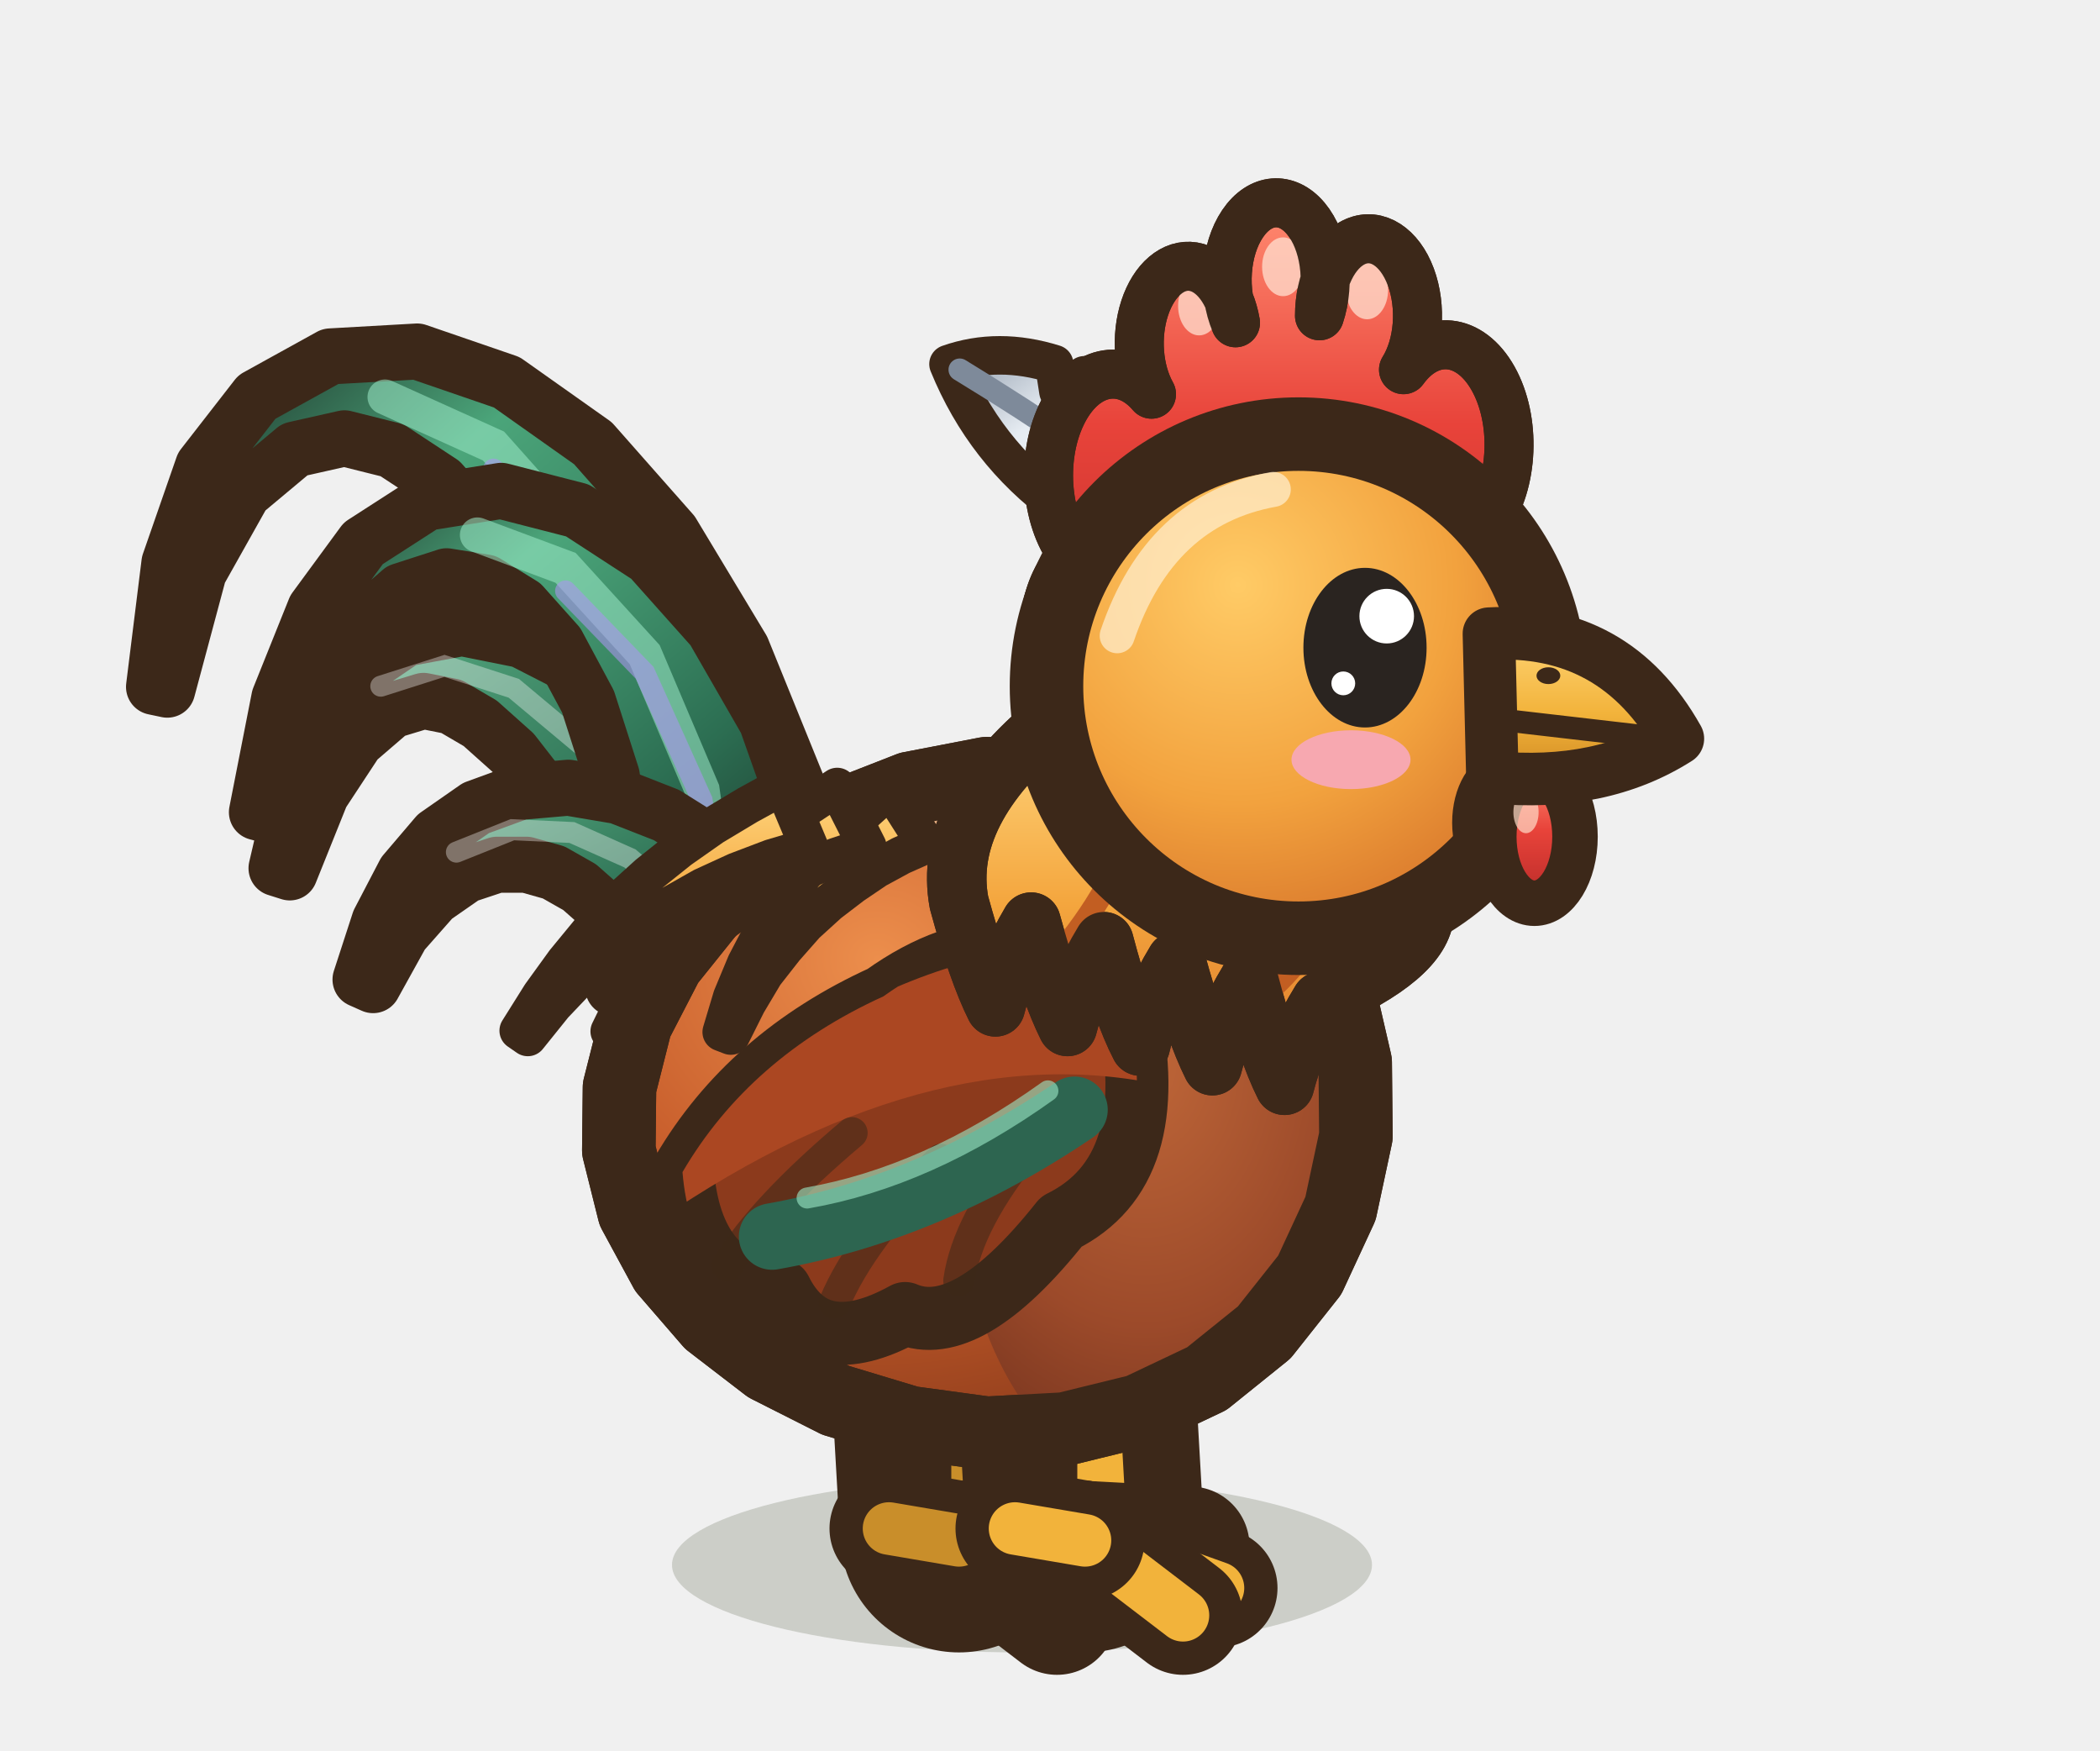
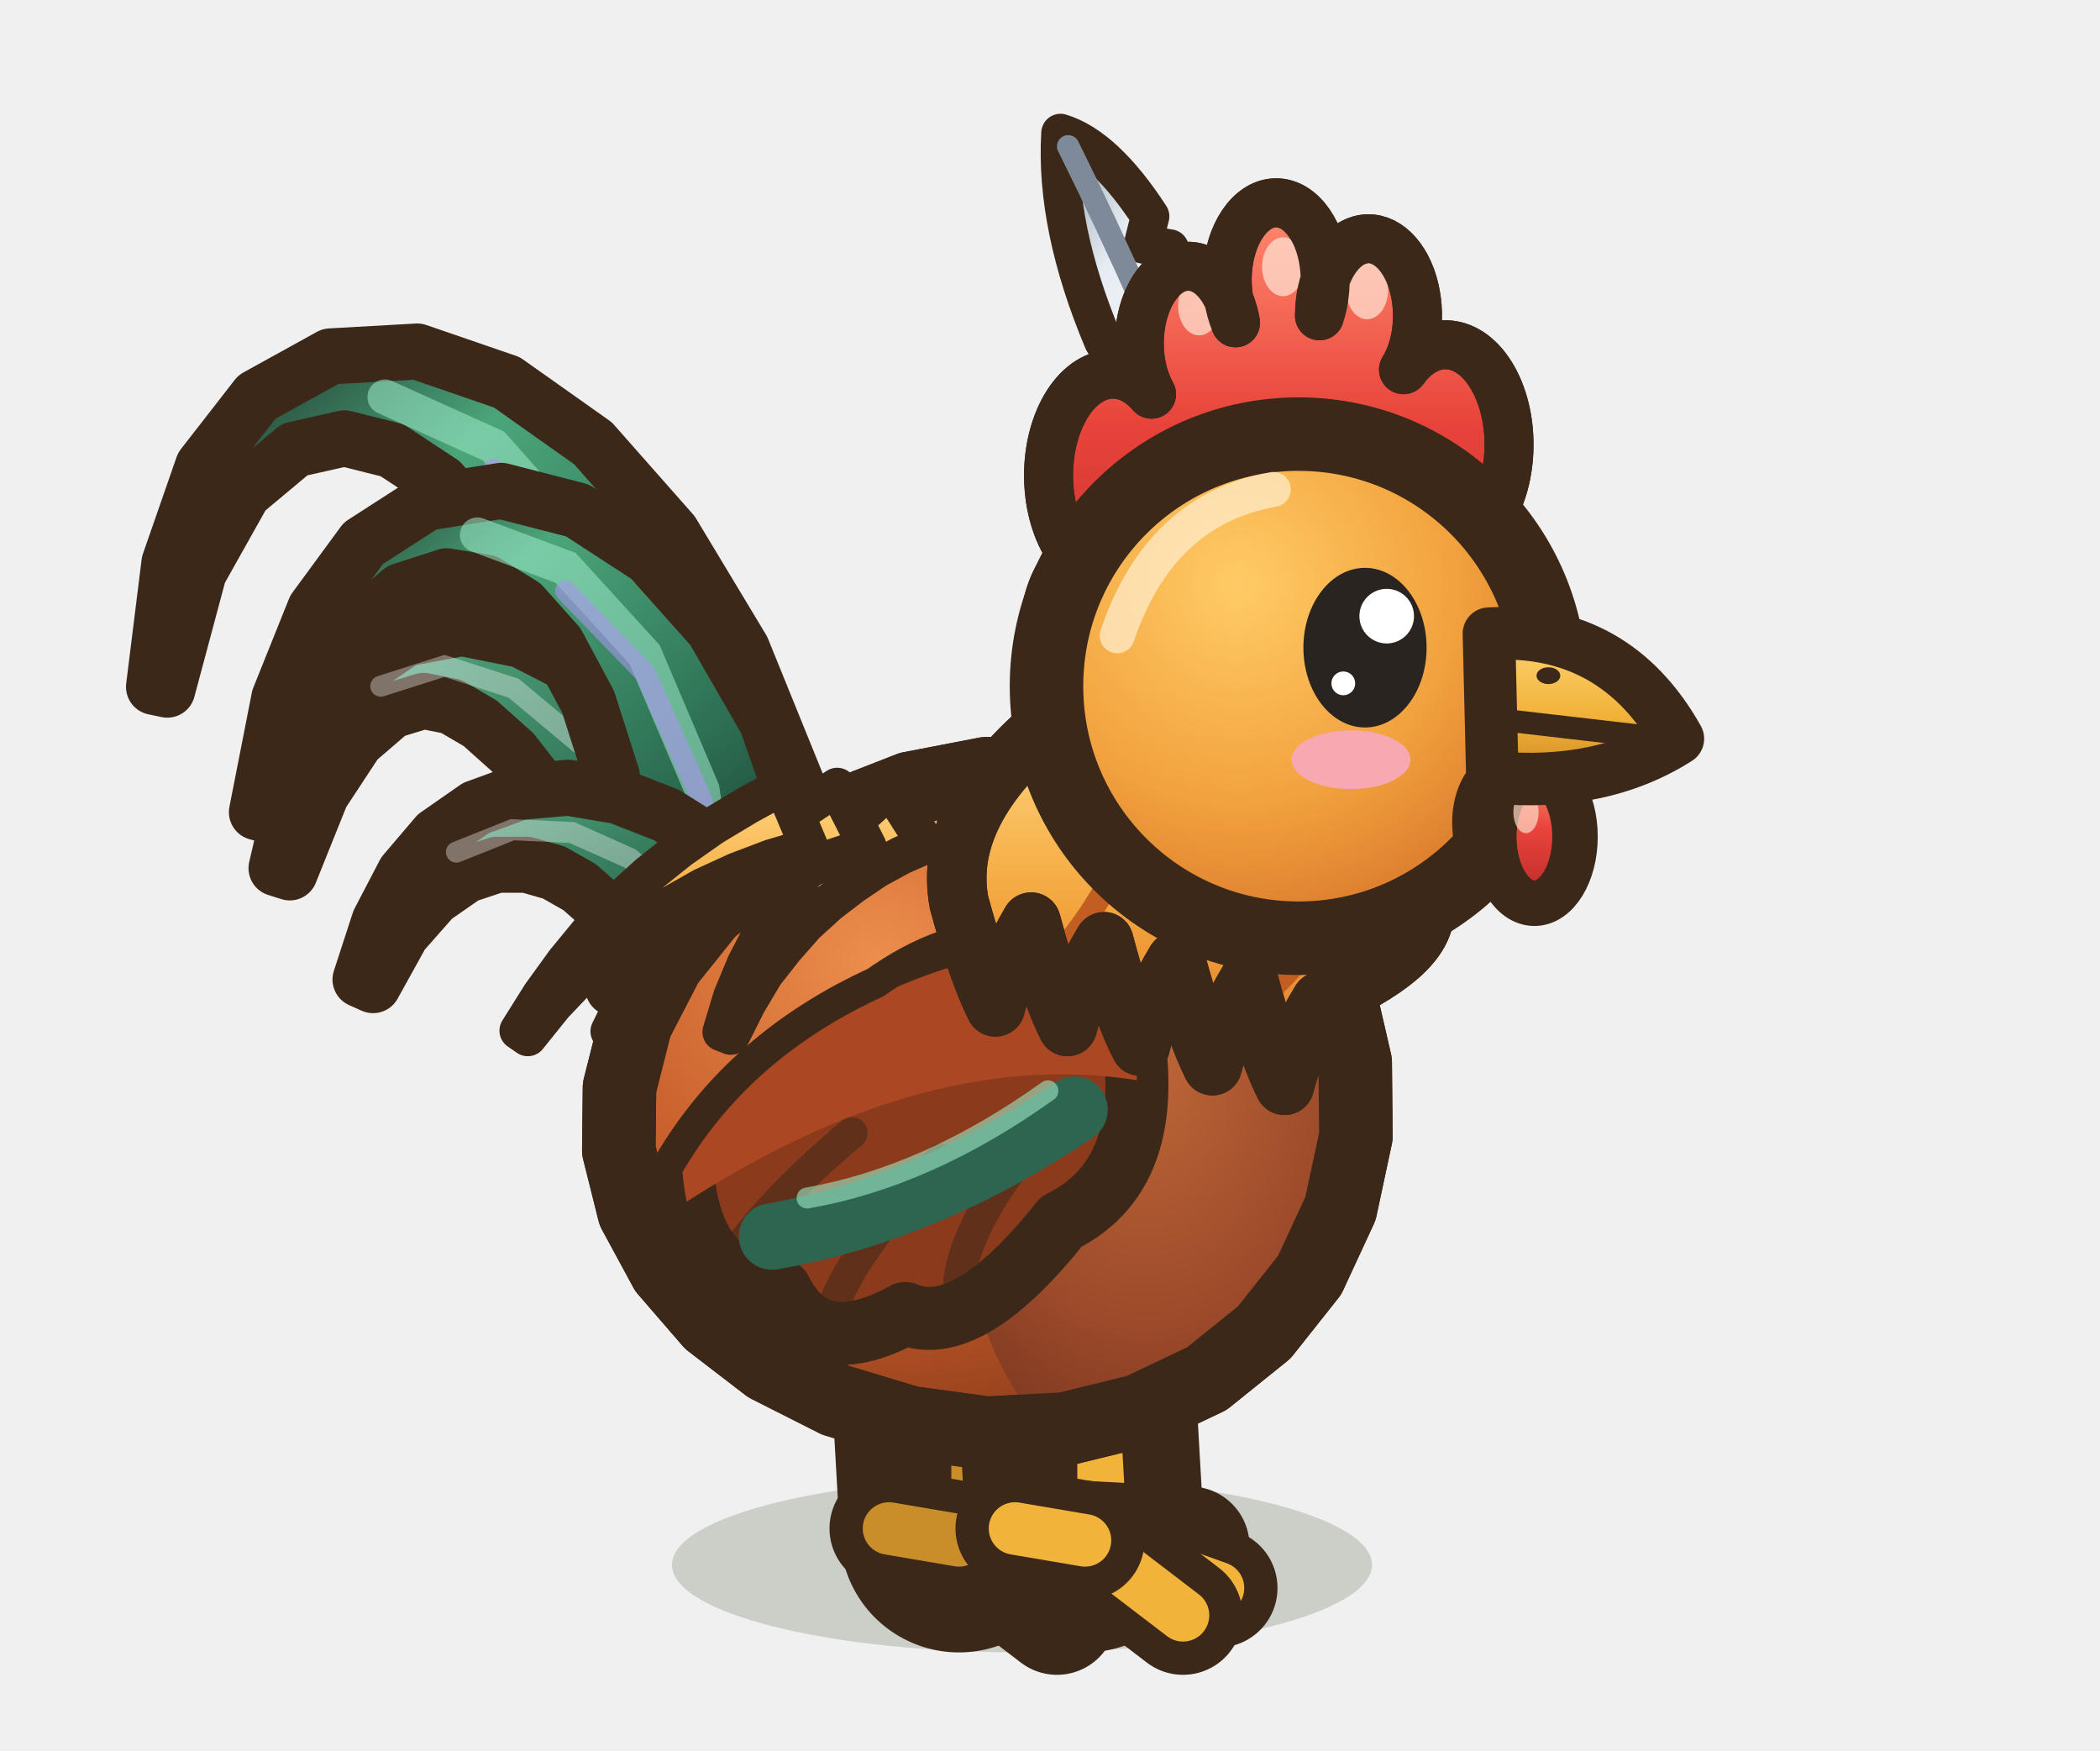
<svg xmlns="http://www.w3.org/2000/svg" width="30" height="25" viewBox="-15 -22.5 30 25">
  <defs>
    <radialGradient id="coq-profil-repos-co" cx="35%" cy="28%" r="75%">
      <stop offset="0" stop-color="#EC8E4C" />
      <stop offset="0.55" stop-color="#C85E2C" />
      <stop offset="1" stop-color="#913E1C" />
    </radialGradient>
    <radialGradient id="coq-profil-repos-po" cx="40%" cy="30%" r="70%">
      <stop offset="0" stop-color="#BE6638" />
      <stop offset="0.6" stop-color="#9C4A2A" />
      <stop offset="1" stop-color="#74331E" />
    </radialGradient>
    <radialGradient id="coq-profil-repos-te" cx="38%" cy="30%" r="72%">
      <stop offset="0" stop-color="#FFCB66" />
      <stop offset="0.6" stop-color="#F2A23E" />
      <stop offset="1" stop-color="#D9782C" />
    </radialGradient>
    <linearGradient id="coq-profil-repos-q" x1="1" y1="1" x2="0" y2="0">
      <stop offset="0" stop-color="#16211D" />
      <stop offset="0.35" stop-color="#2C6E52" />
      <stop offset="0.7" stop-color="#4BA57A" />
      <stop offset="1" stop-color="#16211D" />
    </linearGradient>
    <linearGradient id="coq-profil-repos-c" x1="1" y1="1" x2="0" y2="0">
      <stop offset="0" stop-color="#1F3D33" />
      <stop offset="0.5" stop-color="#33785A" />
      <stop offset="1" stop-color="#5DB488" />
    </linearGradient>
    <linearGradient id="coq-profil-repos-cr" x1="0" y1="0" x2="0" y2="1">
      <stop offset="0" stop-color="#FF8A70" />
      <stop offset="0.45" stop-color="#E8433A" />
      <stop offset="1" stop-color="#B82A28" />
    </linearGradient>
    <linearGradient id="coq-profil-repos-mo" x1="1" y1="1" x2="0" y2="0">
      <stop offset="0" stop-color="#FFFFFF" />
      <stop offset="0.6" stop-color="#E6ECF2" />
      <stop offset="1" stop-color="#8E9AAA" />
    </linearGradient>
    <linearGradient id="coq-profil-repos-be" x1="0" y1="0" x2="0" y2="1">
      <stop offset="0" stop-color="#FFD474" />
      <stop offset="0.55" stop-color="#F2B33B" />
      <stop offset="1" stop-color="#D08A22" />
    </linearGradient>
    <linearGradient id="coq-profil-repos-ca" x1="0" y1="0" x2="0" y2="1">
      <stop offset="0" stop-color="#FFD67E" />
      <stop offset="0.5" stop-color="#F4A63E" />
      <stop offset="1" stop-color="#DB7428" />
    </linearGradient>
  </defs>
  <ellipse cx="-0.4" cy="-0.15" rx="5" ry="1.25" fill="rgba(40,55,20,.18)" stroke="none" />
  <ellipse cx="-0.9" cy="-0.1" rx="1.5" ry="0.55" fill="rgba(40,55,20,.24)" stroke="none" />
  <path d="M-1.5,-4.11 L-1.3,-0.6" stroke="#3C2819" stroke-width="3.4" stroke-linecap="round" />
  <path d="M-1.5,-4.11 L-1.3,-0.6" stroke="#C98E2A" stroke-width="1.2" stroke-linecap="round" />
  <path d="M-1.66,-1.83 L-2.46,-1.61 L-1.66,-1.23 Z" fill="#C98E2A" stroke="#3C2819" stroke-width="0.5" stroke-linejoin="round" stroke-linecap="round" />
  <path d="M-1.81,-2.53 L-1.01,-2.37" fill="none" stroke="rgba(60,40,25,.4)" stroke-width="0.24" stroke-linecap="round" stroke-linejoin="round" />
  <path d="M-1.78,-2.01 L-0.98,-1.85" fill="none" stroke="rgba(60,40,25,.4)" stroke-width="0.24" stroke-linecap="round" stroke-linejoin="round" />
  <path d="M-1.73,-1.13 L-0.93,-0.97" fill="none" stroke="rgba(60,40,25,.4)" stroke-width="0.24" stroke-linecap="round" stroke-linejoin="round" />
  <path d="M-1.3,-0.5 l1.5,0.08" fill="none" stroke="#3C2819" stroke-width="1.7" stroke-linecap="round" stroke-linejoin="round" />
  <path d="M-1.3,-0.5 l1.5,0.08" fill="none" stroke="#C98E2A" stroke-width="0.75" stroke-linecap="round" stroke-linejoin="round" />
  <path d="M-1.3,-0.5 l1.9,0.68" fill="none" stroke="#3C2819" stroke-width="1.7" stroke-linecap="round" stroke-linejoin="round" />
  <path d="M-1.3,-0.5 l1.9,0.68" fill="none" stroke="#C98E2A" stroke-width="0.75" stroke-linecap="round" stroke-linejoin="round" />
  <path d="M-1.3,-0.5 l1.4,1.07" fill="none" stroke="#3C2819" stroke-width="1.7" stroke-linecap="round" stroke-linejoin="round" />
  <path d="M-1.3,-0.5 l1.4,1.07" fill="none" stroke="#C98E2A" stroke-width="0.75" stroke-linecap="round" stroke-linejoin="round" />
  <path d="M-1.3,-0.5 l-1,-0.17" fill="none" stroke="#3C2819" stroke-width="1.7" stroke-linecap="round" stroke-linejoin="round" />
  <path d="M-1.3,-0.5 l-1,-0.17" fill="none" stroke="#C98E2A" stroke-width="0.75" stroke-linecap="round" stroke-linejoin="round" />
  <ellipse cx="0.9" cy="-0.1" rx="1.5" ry="0.55" fill="rgba(40,55,20,.24)" stroke="none" />
  <path d="M0.3,-4.11 L0.5,-0.6" stroke="#3C2819" stroke-width="3.4" stroke-linecap="round" />
  <path d="M0.3,-4.11 L0.5,-0.6" stroke="#F2B33B" stroke-width="1.2" stroke-linecap="round" />
  <path d="M0.14,-1.83 L-0.66,-1.61 L0.14,-1.23 Z" fill="#F2B33B" stroke="#3C2819" stroke-width="0.5" stroke-linejoin="round" stroke-linecap="round" />
  <path d="M-0.01,-2.53 L0.79,-2.37" fill="none" stroke="rgba(60,40,25,.4)" stroke-width="0.24" stroke-linecap="round" stroke-linejoin="round" />
  <path d="M0.02,-2.01 L0.82,-1.85" fill="none" stroke="rgba(60,40,25,.4)" stroke-width="0.24" stroke-linecap="round" stroke-linejoin="round" />
  <path d="M0.07,-1.13 L0.87,-0.97" fill="none" stroke="rgba(60,40,25,.4)" stroke-width="0.24" stroke-linecap="round" stroke-linejoin="round" />
  <path d="M0.5,-0.5 l1.5,0.08" fill="none" stroke="#3C2819" stroke-width="1.7" stroke-linecap="round" stroke-linejoin="round" />
  <path d="M0.5,-0.5 l1.5,0.08" fill="none" stroke="#F2B33B" stroke-width="0.75" stroke-linecap="round" stroke-linejoin="round" />
  <path d="M0.5,-0.5 l1.9,0.68" fill="none" stroke="#3C2819" stroke-width="1.7" stroke-linecap="round" stroke-linejoin="round" />
  <path d="M0.5,-0.5 l1.9,0.68" fill="none" stroke="#F2B33B" stroke-width="0.75" stroke-linecap="round" stroke-linejoin="round" />
  <path d="M0.5,-0.5 l1.4,1.07" fill="none" stroke="#3C2819" stroke-width="1.7" stroke-linecap="round" stroke-linejoin="round" />
  <path d="M0.5,-0.5 l1.4,1.07" fill="none" stroke="#F2B33B" stroke-width="0.75" stroke-linecap="round" stroke-linejoin="round" />
  <path d="M0.5,-0.5 l-1,-0.17" fill="none" stroke="#3C2819" stroke-width="1.7" stroke-linecap="round" stroke-linejoin="round" />
  <path d="M0.5,-0.5 l-1,-0.17" fill="none" stroke="#F2B33B" stroke-width="0.75" stroke-linecap="round" stroke-linejoin="round" />
  <path d="M-2.98,-8.96 L-3.58,-11.21 L-4.4,-13.23 L-5.4,-14.89 L-6.53,-16.17 L-7.76,-17.04 L-9.04,-17.48 L-10.28,-17.41 L-11.33,-16.83 L-12.1,-15.84 L-12.58,-14.46 L-12.8,-12.69 L-12.61,-12.65 L-12.16,-14.33 L-11.52,-15.47 L-10.79,-16.08 L-10.08,-16.24 L-9.4,-16.07 L-8.7,-15.61 L-8,-14.82 L-7.34,-13.7 L-6.79,-12.27 L-6.4,-10.53 L-6.24,-8.39 Z" fill="url(#coq-profil-repos-q)" stroke="#3C2819" stroke-width="0.8" stroke-linejoin="round" stroke-linecap="round" />
  <path d="M-4.61,-8.67 L-5.31,-11.98 L-6.49,-14.49 L-7.95,-16.13 L-9.5,-16.83" fill="none" stroke="#9CEBC8" stroke-width="0.5" stroke-linecap="round" opacity="0.55" />
  <path d="M-4.61,-8.67 L-5.31,-11.83 L-6.49,-14.23 L-7.95,-15.8" fill="none" stroke="#A894EC" stroke-width="0.3" stroke-linecap="round" opacity="0.6" />
  <path d="M-3.5,-9.26 L-4.28,-10.4 L-5.07,-11.43 L-5.88,-12.28 L-6.71,-12.93 L-7.55,-13.36 L-8.4,-13.53 L-9.21,-13.38 L-9.87,-12.93 L-10.38,-12.23 L-10.77,-11.3 L-11.05,-10.1 L-10.86,-10.04 L-10.41,-11.16 L-9.91,-11.92 L-9.41,-12.35 L-8.95,-12.49 L-8.55,-12.41 L-8.14,-12.17 L-7.67,-11.75 L-7.18,-11.12 L-6.67,-10.3 L-6.18,-9.3 L-5.72,-8.09 Z" fill="url(#coq-profil-repos-c)" stroke="#3C2819" stroke-width="0.8" stroke-linejoin="round" stroke-linecap="round" />
  <path d="M-4.61,-8.67 L-5.59,-10.45 L-6.62,-11.8 L-7.66,-12.67 L-8.65,-12.99 L-9.56,-12.7" fill="none" stroke="rgba(255,255,255,.35)" stroke-width="0.3" stroke-linecap="round" />
  <path d="M-3.12,-8.82 L-3.48,-10.59 L-4.05,-12.2 L-4.81,-13.52 L-5.72,-14.54 L-6.75,-15.21 L-7.84,-15.49 L-8.91,-15.32 L-9.81,-14.74 L-10.5,-13.8 L-11.01,-12.53 L-11.33,-10.9 L-11.14,-10.85 L-10.62,-12.39 L-9.97,-13.45 L-9.27,-14.06 L-8.62,-14.27 L-8.06,-14.18 L-7.54,-13.86 L-7.04,-13.3 L-6.6,-12.48 L-6.26,-11.42 L-6.08,-10.14 L-6.1,-8.52 Z" fill="url(#coq-profil-repos-q)" stroke="#3C2819" stroke-width="0.8" stroke-linejoin="round" stroke-linecap="round" />
  <path d="M-4.61,-8.67 L-4.97,-11.22 L-5.79,-13.15 L-6.92,-14.39 L-8.18,-14.86" fill="none" stroke="#9CEBC8" stroke-width="0.5" stroke-linecap="round" opacity="0.55" />
  <path d="M-4.61,-8.67 L-4.97,-11.07 L-5.79,-12.89 L-6.92,-14.06" fill="none" stroke="#A894EC" stroke-width="0.3" stroke-linecap="round" opacity="0.6" />
  <path d="M-3.64,-9.29 L-4.18,-9.89 L-4.81,-10.44 L-5.48,-10.86 L-6.17,-11.13 L-6.88,-11.25 L-7.57,-11.19 L-8.2,-10.96 L-8.76,-10.57 L-9.22,-10.03 L-9.58,-9.34 L-9.85,-8.51 L-9.67,-8.43 L-9.26,-9.17 L-8.81,-9.68 L-8.35,-10 L-7.9,-10.15 L-7.48,-10.15 L-7.09,-10.04 L-6.72,-9.83 L-6.38,-9.53 L-6.07,-9.15 L-5.81,-8.68 L-5.58,-8.06 Z" fill="url(#coq-profil-repos-c)" stroke="#3C2819" stroke-width="0.8" stroke-linejoin="round" stroke-linecap="round" />
  <path d="M-4.61,-8.67 L-5.24,-9.59 L-6,-10.24 L-6.83,-10.61 L-7.68,-10.65 L-8.48,-10.33" fill="none" stroke="rgba(255,255,255,.35)" stroke-width="0.3" stroke-linecap="round" />
  <path d="M4.36,-7.33 L4.37,-6.27 L4.15,-5.24 L3.71,-4.29 L3.06,-3.47 L2.24,-2.81 L1.27,-2.35 L0.21,-2.09 L-0.9,-2.03 L-2,-2.18 L-3.06,-2.5 L-4.03,-2.99 L-4.85,-3.62 L-5.49,-4.36 L-5.94,-5.19 L-6.16,-6.07 L-6.15,-6.97 L-5.92,-7.88 L-5.47,-8.75 L-4.82,-9.56 L-4,-10.26 L-3.05,-10.83 L-2,-11.24 L-0.91,-11.45 L0.18,-11.44 L1.22,-11.22 L2.18,-10.78 L3,-10.13 L3.66,-9.32 L4.12,-8.37 Z" fill="url(#coq-profil-repos-co)" stroke="#3C2819" stroke-width="1.05" stroke-linejoin="round" stroke-linecap="round" />
  <clipPath id="coq-profil-repos-cb">
    <path d="M4.36,-7.33 L4.37,-6.27 L4.15,-5.24 L3.71,-4.29 L3.06,-3.47 L2.24,-2.81 L1.27,-2.35 L0.21,-2.09 L-0.9,-2.03 L-2,-2.18 L-3.06,-2.5 L-4.03,-2.99 L-4.85,-3.62 L-5.49,-4.36 L-5.94,-5.19 L-6.16,-6.07 L-6.15,-6.97 L-5.92,-7.88 L-5.47,-8.75 L-4.82,-9.56 L-4,-10.26 L-3.05,-10.83 L-2,-11.24 L-0.91,-11.45 L0.18,-11.44 L1.22,-11.22 L2.18,-10.78 L3,-10.13 L3.66,-9.32 L4.12,-8.37 Z" />
  </clipPath>
  <g clip-path="url(#coq-profil-repos-cb)">
    <ellipse cx="2.02" cy="-5.52" rx="3.29" ry="4.47" fill="url(#coq-profil-repos-po)" />
    <path d="M-3.81,-9.28 Q-1.43,-11.4 0.95,-11.16" fill="none" stroke="rgba(255,230,190,.55)" stroke-width="0.55" stroke-linecap="round" stroke-linejoin="round" />
  </g>
  <path d="M4.36,-7.33 L4.37,-6.27 L4.15,-5.24 L3.71,-4.29 L3.06,-3.47 L2.24,-2.81 L1.27,-2.35 L0.21,-2.09 L-0.9,-2.03 L-2,-2.18 L-3.06,-2.5 L-4.03,-2.99 L-4.85,-3.62 L-5.49,-4.36 L-5.94,-5.19 L-6.16,-6.07 L-6.15,-6.97 L-5.92,-7.88 L-5.47,-8.75 L-4.82,-9.56 L-4,-10.26 L-3.05,-10.83 L-2,-11.24 L-0.91,-11.45 L0.18,-11.44 L1.22,-11.22 L2.18,-10.78 L3,-10.13 L3.66,-9.32 L4.12,-8.37 Z" fill="none" stroke="#3C2819" stroke-width="1.05" stroke-linejoin="round" stroke-linecap="round" />
  <path d="M-2.28,-11.24 L-2.59,-10.96 L-2.92,-10.66 L-3.24,-10.34 L-3.55,-9.98 L-3.84,-9.6 L-4.11,-9.18 L-4.34,-8.74 L-4.54,-8.26 L-4.69,-7.76 L-4.56,-7.71 L-4.33,-8.17 L-4.08,-8.59 L-3.79,-8.96 L-3.49,-9.3 L-3.16,-9.6 L-2.82,-9.86 L-2.48,-10.09 L-2.13,-10.28 L-1.77,-10.44 Z" fill="url(#coq-profil-repos-ca)" stroke="#3C2819" stroke-width="0.55" stroke-linejoin="round" stroke-linecap="round" />
  <path d="M-3.04,-11.26 L-3.45,-10.99 L-3.88,-10.69 L-4.29,-10.36 L-4.69,-10 L-5.07,-9.62 L-5.42,-9.2 L-5.74,-8.76 L-6.04,-8.28 L-6.29,-7.77 L-6.16,-7.7 L-5.85,-8.16 L-5.5,-8.57 L-5.14,-8.94 L-4.75,-9.28 L-4.34,-9.58 L-3.92,-9.84 L-3.5,-10.07 L-3.06,-10.26 L-2.61,-10.41 Z" fill="url(#coq-profil-repos-ca)" stroke="#3C2819" stroke-width="0.55" stroke-linejoin="round" stroke-linecap="round" />
  <path d="M-3.81,-11.28 L-4.32,-11 L-4.82,-10.7 L-5.29,-10.37 L-5.74,-10.01 L-6.16,-9.63 L-6.56,-9.21 L-6.93,-8.76 L-7.27,-8.29 L-7.59,-7.78 L-7.46,-7.69 L-7.09,-8.15 L-6.7,-8.56 L-6.29,-8.94 L-5.86,-9.27 L-5.42,-9.57 L-4.96,-9.83 L-4.48,-10.05 L-3.98,-10.24 L-3.44,-10.4 Z" fill="url(#coq-profil-repos-ca)" stroke="#3C2819" stroke-width="0.55" stroke-linejoin="round" stroke-linecap="round" />
  <path d="M1.11,-8.12 Q-0.48,-9.63 -2.38,-8.27 Q-4.29,-7.4 -5.25,-5.76 Q-5.12,-4.18 -3.85,-4.07 Q-3.34,-3.04 -2.07,-3.74 Q-1.18,-3.36 0.16,-5.05 Q1.62,-5.77 1.11,-8.12 Z" fill="#8C3A1C" stroke="#3C2819" stroke-width="0.9" stroke-linejoin="round" stroke-linecap="round" />
  <clipPath id="coq-profil-repos-ai">
    <path d="M1.11,-8.12 Q-0.48,-9.63 -2.38,-8.27 Q-4.29,-7.4 -5.25,-5.76 Q-5.12,-4.18 -3.85,-4.07 Q-3.34,-3.04 -2.07,-3.74 Q-1.18,-3.36 0.16,-5.05 Q1.62,-5.77 1.11,-8.12 Z" />
  </clipPath>
  <g clip-path="url(#coq-profil-repos-ai)">
    <path d="M1.75,-8.7 Q-1.43,-9.83 -5.88,-5.95 L-5.88,-4.87 Q-1.75,-7.81 1.75,-6.97 Z" fill="#AB4722" />
  </g>
  <path d="M-2.83,-6.32 Q-4.1,-5.25 -4.61,-4.42" fill="none" stroke="rgba(60,40,25,.55)" stroke-width="0.45" stroke-linecap="round" stroke-linejoin="round" />
  <path d="M-1.56,-5.94 Q-2.7,-4.8 -3.08,-3.89" fill="none" stroke="rgba(60,40,25,.55)" stroke-width="0.45" stroke-linecap="round" stroke-linejoin="round" />
  <path d="M-0.29,-6.14 Q-1.18,-5.06 -1.3,-4.21" fill="none" stroke="rgba(60,40,25,.55)" stroke-width="0.45" stroke-linecap="round" stroke-linejoin="round" />
  <path d="M0.35,-6.65 Q-1.75,-5.23 -3.97,-4.84" fill="none" stroke="#2D6550" stroke-width="0.95" stroke-linecap="round" stroke-linejoin="round" />
  <path d="M-0.03,-6.92 Q-1.75,-5.69 -3.47,-5.39" fill="none" stroke="#9CEBC8" stroke-width="0.3" stroke-linecap="round" stroke-linejoin="round" opacity="0.6" />
  <path d="M0.02,-12.2 Q-1.54,-10.91 -1.3,-9.61 Q-1.03,-8.62 -0.78,-8.12 Q-0.63,-8.72 -0.27,-9.33 Q0,-8.34 0.25,-7.84 Q0.4,-8.44 0.77,-9.05 Q1.03,-8.06 1.29,-7.56 Q1.43,-8.16 1.8,-8.77 Q2.07,-7.78 2.32,-7.28 Q2.47,-7.88 2.84,-8.49 Q3.1,-7.5 3.35,-7 Q3.5,-7.6 3.87,-8.2 Q5.31,-8.83 5.35,-9.46 Z" fill="url(#coq-profil-repos-ca)" stroke="#3C2819" stroke-width="0.85" stroke-linejoin="round" stroke-linecap="round" />
  <clipPath id="coq-profil-repos-cac">
    <path d="M0.02,-12.2 Q-1.54,-10.91 -1.3,-9.61 Q-1.03,-8.62 -0.78,-8.12 Q-0.63,-8.72 -0.27,-9.33 Q0,-8.34 0.25,-7.84 Q0.4,-8.44 0.77,-9.05 Q1.03,-8.06 1.29,-7.56 Q1.43,-8.16 1.8,-8.77 Q2.07,-7.78 2.32,-7.28 Q2.47,-7.88 2.84,-8.49 Q3.1,-7.5 3.35,-7 Q3.5,-7.6 3.87,-8.2 Q5.31,-8.83 5.35,-9.46 Z" />
  </clipPath>
  <g clip-path="url(#coq-profil-repos-cac)">
    <path d="M1.09,-10.45 Q0.71,-9.44 -0.27,-8.43" fill="none" stroke="#C25E22" stroke-width="0.32" stroke-linecap="round" stroke-linejoin="round" />
    <path d="M2.42,-9.77 Q2.02,-8.92 1.03,-8.08" fill="none" stroke="#C25E22" stroke-width="0.32" stroke-linecap="round" stroke-linejoin="round" />
    <path d="M3.75,-9.08 Q3.34,-8.4 2.32,-7.73" fill="none" stroke="#C25E22" stroke-width="0.32" stroke-linecap="round" stroke-linejoin="round" />
  </g>
  <path d="M0.02,-12.2 Q-1.54,-10.91 -1.3,-9.61 Q-1.03,-8.62 -0.78,-8.12 Q-0.63,-8.72 -0.27,-9.33 Q0,-8.34 0.25,-7.84 Q0.4,-8.44 0.77,-9.05 Q1.03,-8.06 1.29,-7.56 Q1.43,-8.16 1.8,-8.77 Q2.07,-7.78 2.32,-7.28 Q2.47,-7.88 2.84,-8.49 Q3.1,-7.5 3.35,-7 Q3.5,-7.6 3.87,-8.2 Q5.31,-8.83 5.35,-9.46 Z" fill="none" stroke="#3C2819" stroke-width="0.85" stroke-linejoin="round" stroke-linecap="round" />
-   <path d="M1.58,-15.25 Q1.73,-16.42 0.49,-17.14 L0.12,-16.91 L0.06,-17.3 Q-0.74,-17.55 -1.45,-17.3 Q-0.94,-16.05 0.14,-15.26 Q0.96,-14.89 1.58,-15.25 Z" fill="url(#coq-profil-repos-mo)" stroke="#3C2819" stroke-width="0.55" stroke-linejoin="round" stroke-linecap="round" />
-   <path d="M2.25,-14.8 Q0.47,-16.15 -1.29,-17.22" fill="none" stroke="#7E8A9A" stroke-width="0.32" stroke-linecap="round" stroke-linejoin="round" />
+   <path d="M1.95,-16.58 Q2.42,-17.5 1.71,-18.95 L1.33,-19.01 L1.43,-19.41 Q0.78,-20.41 0.15,-20.6 Q0.07,-19.27 0.76,-17.63 Q1.3,-16.7 1.95,-16.58 Z" fill="url(#coq-profil-repos-mo)" stroke="#3C2819" stroke-width="0.55" stroke-linejoin="round" stroke-linecap="round" />
+   <path d="M2.35,-15.7 Q1.36,-18.2 0.26,-20.41" fill="none" stroke="#7E8A9A" stroke-width="0.32" stroke-linecap="round" stroke-linejoin="round" />
  <path d="M6.4,-12.7 L6.25,-15.08 A0.7,1.1 0 1,0 5.05,-17.22 A0.7,1.1 0 1,0 3.85,-17.99 A0.7,1.1 0 1,0 2.65,-17.89 A0.7,1.1 0 1,0 1.45,-16.87 A0.7,1.1 0 1,0 0.35,-14.55 Q-0.25,-14.05 -0.05,-12.55 L0.75,-12.56 Z" fill="url(#coq-profil-repos-cr)" stroke="#3C2819" stroke-width="0.7" stroke-linejoin="round" stroke-linecap="round" />
  <clipPath id="coq-profil-repos-crc">
    <path d="M6.4,-12.7 L6.25,-15.08 A0.7,1.1 0 1,0 5.05,-17.22 A0.7,1.1 0 1,0 3.85,-17.99 A0.7,1.1 0 1,0 2.65,-17.89 A0.7,1.1 0 1,0 1.45,-16.87 A0.7,1.1 0 1,0 0.35,-14.55 Q-0.25,-14.05 -0.05,-12.55 L0.75,-12.56 Z" />
  </clipPath>
  <g clip-path="url(#coq-profil-repos-crc)">
    <ellipse cx="4.53" cy="-18.36" rx="0.3" ry="0.42" fill="rgba(255,224,208,.75)" stroke="none" />
    <ellipse cx="3.33" cy="-18.69" rx="0.3" ry="0.42" fill="rgba(255,224,208,.75)" stroke="none" />
    <ellipse cx="2.13" cy="-18.13" rx="0.3" ry="0.42" fill="rgba(255,224,208,.75)" stroke="none" />
  </g>
  <path d="M6.4,-12.7 L6.25,-15.08 A0.7,1.1 0 1,0 5.05,-17.22 A0.7,1.1 0 1,0 3.85,-17.99 A0.7,1.1 0 1,0 2.65,-17.89 A0.7,1.1 0 1,0 1.45,-16.87 A0.7,1.1 0 1,0 0.35,-14.55 Q-0.25,-14.05 -0.05,-12.55 L0.75,-12.56 Z" fill="none" stroke="#3C2819" stroke-width="0.7" stroke-linejoin="round" stroke-linecap="round" />
  <ellipse cx="3.55" cy="-12.7" rx="3.6" ry="3.6" fill="url(#coq-profil-repos-te)" stroke="#3C2819" stroke-width="1.05" stroke-linejoin="round" stroke-linecap="round" />
  <path d="M0.96,-13.42 Q1.57,-15.22 3.19,-15.51" fill="none" stroke="rgba(255,240,210,.7)" stroke-width="0.5" stroke-linecap="round" stroke-linejoin="round" />
  <ellipse cx="4.3" cy="-11.65" rx="0.85" ry="0.42" fill="#F7A8B0" stroke="none" />
  <ellipse cx="6.47" cy="-10.75" rx="0.45" ry="0.75" fill="#B82A28" stroke="#3C2819" stroke-width="0.55" stroke-linejoin="round" stroke-linecap="round" />
  <ellipse cx="6.92" cy="-10.55" rx="0.58" ry="0.95" fill="url(#coq-profil-repos-cr)" stroke="#3C2819" stroke-width="0.65" stroke-linejoin="round" stroke-linecap="round" />
  <ellipse cx="6.8" cy="-10.9" rx="0.18" ry="0.3" fill="rgba(255,220,200,.7)" stroke="none" />
  <path d="M6.27,-13.45 Q8.07,-13.55 8.97,-11.95 Q7.87,-11.25 6.32,-11.4 Z" fill="url(#coq-profil-repos-be)" stroke="#3C2819" stroke-width="0.75" stroke-linejoin="round" stroke-linecap="round" />
  <path d="M6.62,-12.2 L8.52,-11.98" fill="none" stroke="#3C2819" stroke-width="0.32" stroke-linecap="round" stroke-linejoin="round" />
  <ellipse cx="7.12" cy="-12.85" rx="0.17" ry="0.12" fill="#3C2819" stroke="none" />
  <ellipse cx="4.5" cy="-13.25" rx="0.88" ry="1.14" fill="#2A2420" stroke="none" />
  <ellipse cx="4.81" cy="-13.7" rx="0.39" ry="0.39" fill="#FFFFFF" stroke="none" />
  <ellipse cx="4.19" cy="-12.74" rx="0.17" ry="0.17" fill="#FFFFFF" stroke="none" />
</svg>
